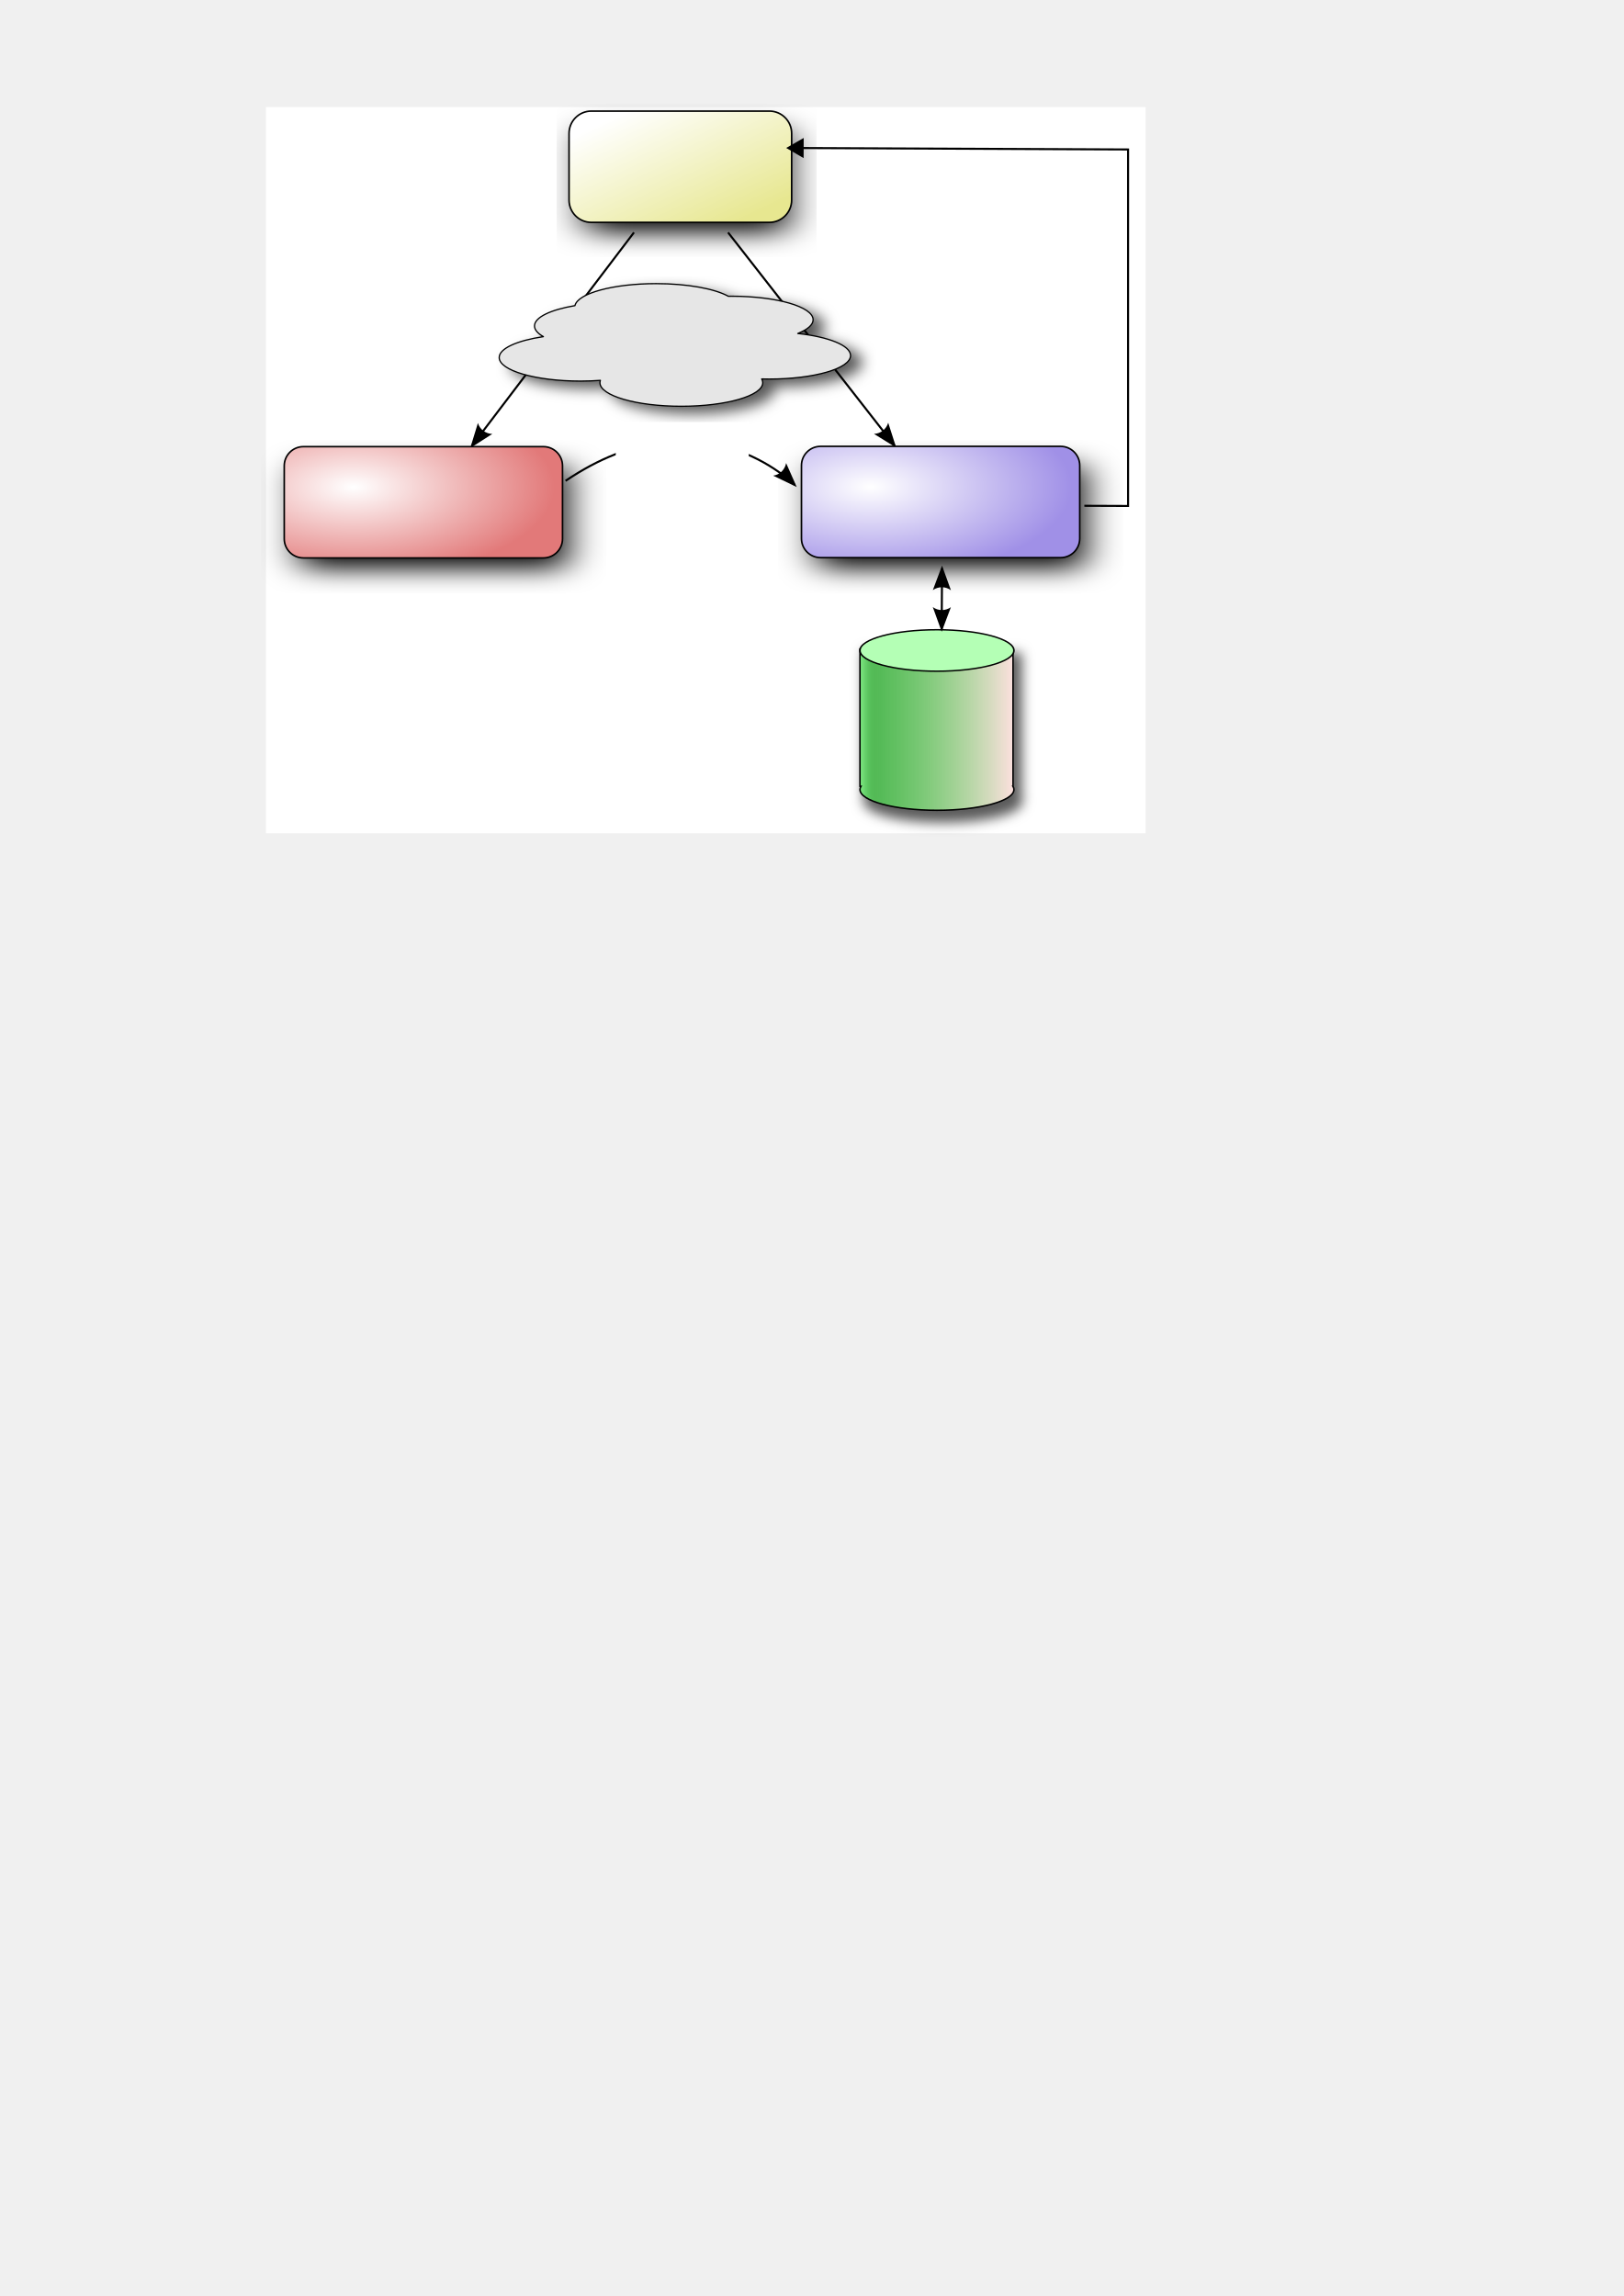
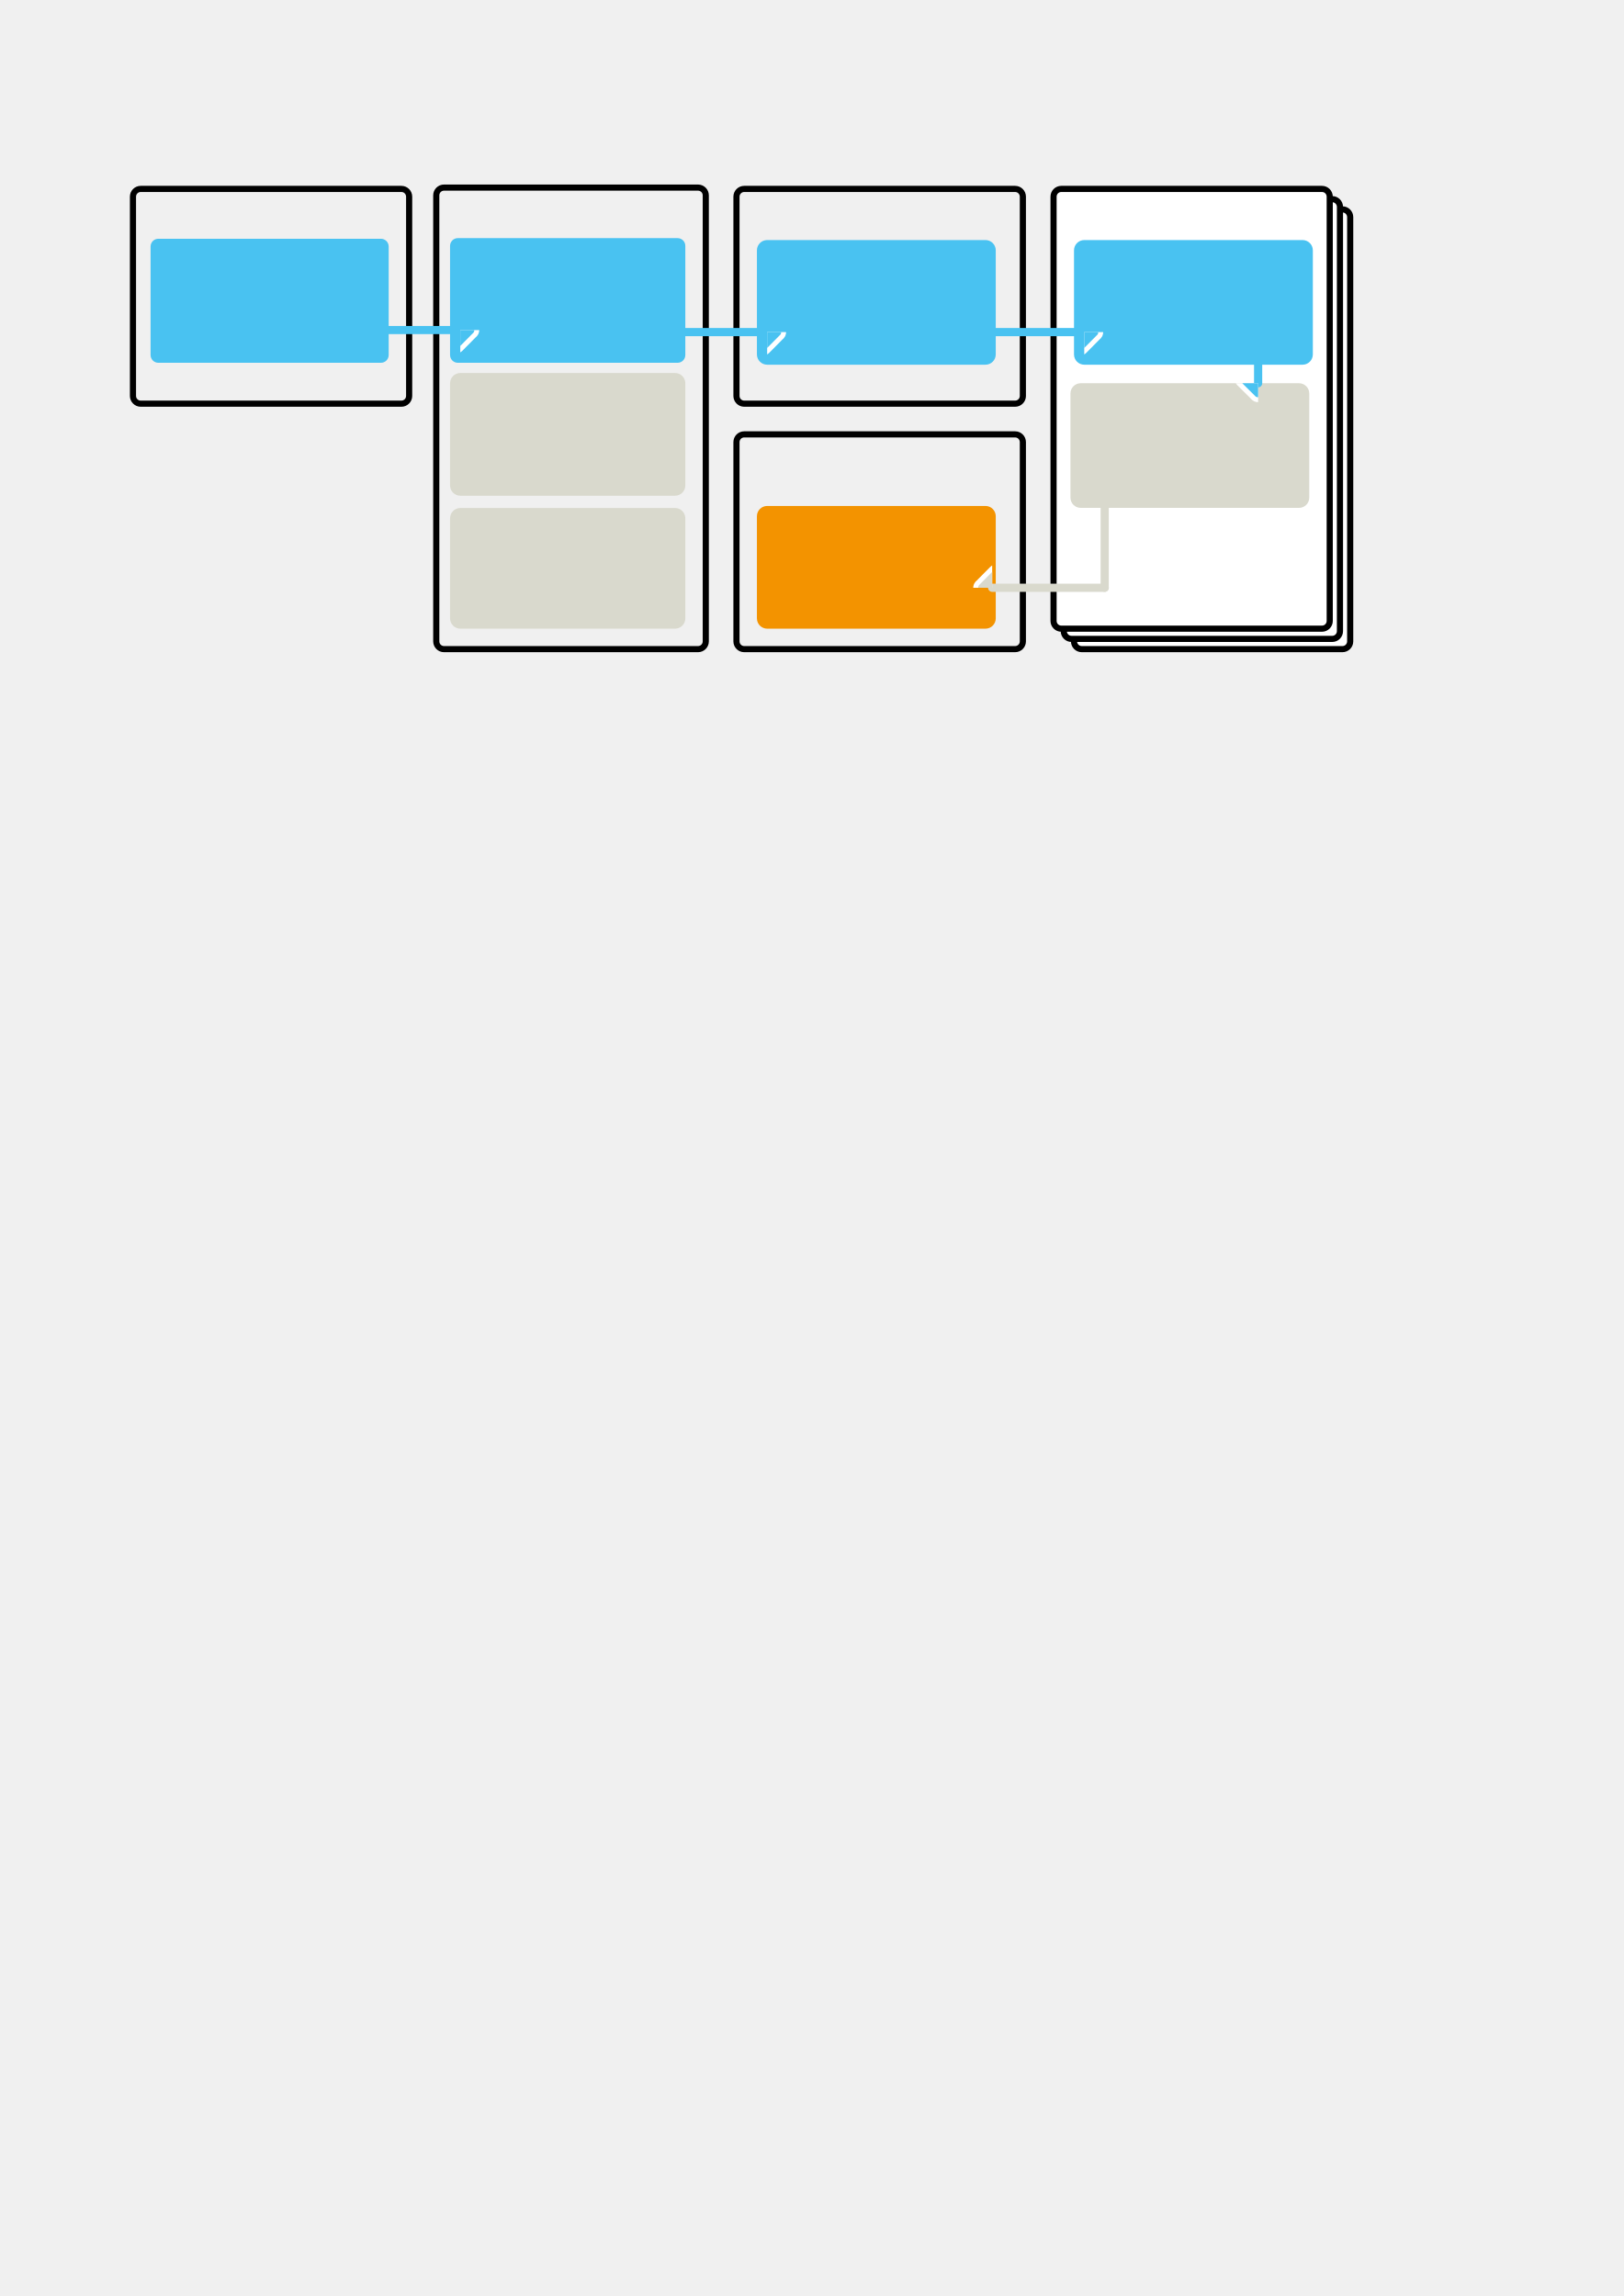
- <svg xmlns="http://www.w3.org/2000/svg" xmlns:xlink="http://www.w3.org/1999/xlink" width="210mm" height="297mm" id="svg1901">
+ <svg xmlns="http://www.w3.org/2000/svg" width="210mm" height="297mm" id="svg1901">
  <defs id="defs1903">
+     <marker id="marker44971" orient="auto" markerHeight="5.745" markerWidth="4.63">
+       <g id="g18059" transform="matrix(0.5,0,0,0.5,-185.643,-257.1966)">
+         <path id="path18061" d="M 370,508.656 C 369.139,508.715 368.391,509.278 368.094,510.094 C 367.824,510.836 368.036,511.629 368.531,512.219 L 366.781,512.219 C 366.739,512.214 366.699,512.221 366.656,512.219 L 366.656,516.594 L 366.781,516.594 L 368.531,516.594 C 367.852,517.453 367.834,518.709 368.625,519.5 C 369.476,520.351 370.899,520.351 371.75,519.5 L 375.094,516.125 C 375.127,516.096 375.158,516.064 375.188,516.031 C 375.22,516.012 375.251,515.991 375.281,515.969 C 375.282,515.968 375.5,515.688 375.5,515.688 C 375.5,515.687 375.493,515.643 375.5,515.625 C 375.501,515.622 375.53,515.628 375.531,515.625 C 375.57,515.573 375.582,515.573 375.625,515.5 C 375.762,515.265 375.792,515.128 375.781,515.156 C 375.818,515.065 375.8,515.044 375.812,515 C 375.823,514.99 375.834,514.979 375.844,514.969 C 375.904,514.745 375.932,514.452 375.906,514.188 C 375.893,513.984 375.847,513.89 375.844,513.875 C 375.844,513.865 375.844,513.854 375.844,513.844 C 375.87,513.941 375.859,513.86 375.75,513.594 C 375.698,513.463 375.66,513.374 375.625,513.312 C 375.573,513.223 375.492,513.05 375.281,512.844 L 371.75,509.312 C 371.294,508.826 370.665,508.601 370,508.656 z" style="fill:#ffffff;fill-opacity:1;fill-rule:evenodd;stroke:none;stroke-width:2;stroke-linecap:round;stroke-linejoin:round;stroke-miterlimit:4;stroke-opacity:1" />
+         <path id="path18063" d="M 366.656,515.406 L 371.281,515.406 L 369.469,517.219 C 369.072,517.616 369.072,518.259 369.469,518.656 C 369.866,519.053 370.509,519.053 370.906,518.656 L 374.344,515.188 L 374.438,515.125 C 374.443,515.119 374.432,515.1 374.438,515.094 C 374.493,515.037 374.553,514.977 374.594,514.906 C 374.622,514.857 374.637,514.802 374.656,514.75 C 374.669,514.719 374.678,514.688 374.688,514.656 C 374.719,514.54 374.73,514.431 374.719,514.312 C 374.715,514.255 374.701,514.213 374.688,514.156 C 374.677,514.116 374.672,514.071 374.656,514.031 C 374.64,513.99 374.616,513.945 374.594,513.906 C 374.548,513.828 374.5,513.749 374.438,513.688 L 370.906,510.156 C 370.697,509.933 370.398,509.818 370.094,509.844 C 369.699,509.871 369.354,510.128 369.219,510.5 C 369.084,510.872 369.183,511.288 369.469,511.562 L 371.344,513.406 L 366.656,513.406" style="fill:#d9d9cd;fill-opacity:1;fill-rule:evenodd;stroke:none;stroke-width:2;stroke-linecap:round;stroke-linejoin:round;stroke-miterlimit:4;stroke-dasharray:none;stroke-opacity:1" />
+       </g>
+     </marker>
+     <marker id="marker18095" orient="auto" markerHeight="5.745" markerWidth="4.63">
+       <g id="g11064" transform="matrix(0.5,0,0,0.5,-185.643,-257.1966)">
+         <path id="path11050" d="M 370,508.656 C 369.139,508.715 368.391,509.278 368.094,510.094 C 367.824,510.836 368.036,511.629 368.531,512.219 L 366.781,512.219 C 366.739,512.214 366.699,512.221 366.656,512.219 L 366.656,516.594 L 366.781,516.594 L 368.531,516.594 C 367.852,517.453 367.834,518.709 368.625,519.5 C 369.476,520.351 370.899,520.351 371.75,519.5 L 375.094,516.125 C 375.127,516.096 375.158,516.064 375.188,516.031 C 375.22,516.012 375.251,515.991 375.281,515.969 C 375.282,515.968 375.5,515.688 375.5,515.688 C 375.5,515.687 375.493,515.643 375.5,515.625 C 375.501,515.622 375.53,515.628 375.531,515.625 C 375.57,515.573 375.582,515.573 375.625,515.5 C 375.762,515.265 375.792,515.128 375.781,515.156 C 375.818,515.065 375.8,515.044 375.812,515 C 375.823,514.99 375.834,514.979 375.844,514.969 C 375.904,514.745 375.932,514.452 375.906,514.188 C 375.893,513.984 375.847,513.89 375.844,513.875 C 375.844,513.865 375.844,513.854 375.844,513.844 C 375.87,513.941 375.859,513.86 375.75,513.594 C 375.698,513.463 375.66,513.374 375.625,513.312 C 375.573,513.223 375.492,513.05 375.281,512.844 L 371.75,509.312 C 371.294,508.826 370.665,508.601 370,508.656 z" style="fill:#ffffff;fill-opacity:1;fill-rule:evenodd;stroke:none;stroke-width:2;stroke-linecap:round;stroke-linejoin:round;stroke-miterlimit:4;stroke-opacity:1" />
+         <path id="path11035" d="M 366.656,515.406 L 371.281,515.406 L 369.469,517.219 C 369.072,517.616 369.072,518.259 369.469,518.656 C 369.866,519.053 370.509,519.053 370.906,518.656 L 374.344,515.188 L 374.438,515.125 C 374.443,515.119 374.432,515.1 374.438,515.094 C 374.493,515.037 374.553,514.977 374.594,514.906 C 374.622,514.857 374.637,514.802 374.656,514.75 C 374.669,514.719 374.678,514.688 374.688,514.656 C 374.719,514.54 374.73,514.431 374.719,514.312 C 374.715,514.255 374.701,514.213 374.688,514.156 C 374.677,514.116 374.672,514.071 374.656,514.031 C 374.64,513.99 374.616,513.945 374.594,513.906 C 374.548,513.828 374.5,513.749 374.438,513.688 L 370.906,510.156 C 370.697,509.933 370.398,509.818 370.094,509.844 C 369.699,509.871 369.354,510.128 369.219,510.5 C 369.084,510.872 369.183,511.288 369.469,511.562 L 371.344,513.406 L 366.656,513.406" style="fill:#49c2f1;fill-opacity:1;fill-rule:evenodd;stroke:none;stroke-width:2;stroke-linecap:round;stroke-linejoin:round;stroke-miterlimit:4;stroke-dasharray:none;stroke-opacity:1" />
+       </g>
+     </marker>
    <marker orient="auto" refY="0.0" refX="0.0" id="TriangleOutL" style="overflow:visible">
      <path id="path3520" d="M 5.77,0.0 L -2.88,5.0 L -2.88,-5.0 L 5.77,0.0 z " style="fill-rule:evenodd;stroke:#000000;stroke-width:1.0pt;marker-start:none" transform="scale(0.8)" />
    </marker>
    <linearGradient id="linearGradient3503">
      <stop style="stop-color:#37ff40;stop-opacity:0.536;" offset="0" id="stop3505" />
      <stop style="stop-color:#ffe0e0;stop-opacity:1;" offset="1" id="stop3507" />
-     </linearGradient>
-     <radialGradient xlink:href="#linearGradient11516" id="radialGradient2550" gradientUnits="userSpaceOnUse" gradientTransform="matrix(1.32085,2.3843471e-3,-3.1056446e-3,0.596383,334.9344,78.7211)" cx="-147.5" cy="97.301" fx="-147.5" fy="97.301" r="109.429" />
-     <linearGradient id="linearGradient2279">
-       <stop style="stop-color:#ffffff;stop-opacity:1;" offset="0" id="stop2281" />
-       <stop style="stop-color:#ffffff;stop-opacity:0;" offset="1" id="stop2283" />
    </linearGradient>
    <marker orient="auto" refY="0" refX="0" id="Arrow2Lstart" style="overflow:visible">
      <path id="path6743" style="font-size:12px;fill-rule:evenodd;stroke-width:0.625;stroke-linejoin:round" d="M 8.719,4.034 L -2.207,0.016 L 8.719,-4.002 C 6.973,-1.63 6.983,1.616 8.719,4.034 z " transform="matrix(1.1,0,0,1.1,1.1,0)" />
    </marker>
    <linearGradient id="linearGradient19816">
      <stop id="stop19818" offset="0" style="stop-color:#ffffff;stop-opacity:1;" />
      <stop id="stop19820" offset="1" style="stop-color:#e7e790;stop-opacity:1;" />
    </linearGradient>
    <linearGradient id="linearGradient11516">
      <stop id="stop11518" offset="0" style="stop-color:#ffffff;stop-opacity:1" />
      <stop id="stop11520" offset="1" style="stop-color:#a090e7;stop-opacity:1" />
    </linearGradient>
    <linearGradient id="linearGradient11508">
      <stop id="stop11510" offset="0" style="stop-color:#ffffff;stop-opacity:1;" />
      <stop id="stop11512" offset="1" style="stop-color:#e27979;stop-opacity:1" />
    </linearGradient>
    <linearGradient id="linearGradient3286">
      <stop style="stop-color:#ffffff;stop-opacity:1;" offset="0" id="stop3288" />
      <stop style="stop-color:#79e291;stop-opacity:1;" offset="1" id="stop3290" />
    </linearGradient>
-     <filter x="-0.147" width="1.295" y="-0.245" height="1.49" id="filter12627">
-       <feGaussianBlur stdDeviation="9.752" id="feGaussianBlur12629" />
-     </filter>
    <marker orient="auto" refY="0" refX="0" id="Arrow2Lend" style="overflow:visible">
      <path id="path16811" style="font-size:12px;fill-rule:evenodd;stroke-width:0.625;stroke-linejoin:round" d="M 8.719,4.034 L -2.207,0.016 L 8.719,-4.002 C 6.973,-1.63 6.983,1.616 8.719,4.034 z " transform="matrix(-1.1,0,0,-1.1,-1.1,0)" />
    </marker>
-     <filter x="-0.04" width="1.08" y="-0.114" height="1.228" id="filter7800">
-       <feGaussianBlur stdDeviation="3.682" id="feGaussianBlur7802" />
-     </filter>
-     <linearGradient xlink:href="#linearGradient19816" id="linearGradient2259" gradientUnits="userSpaceOnUse" x1="174.357" y1="96.655" x2="220.021" y2="192.934" />
-     <linearGradient xlink:href="#linearGradient2279" id="linearGradient2289" gradientUnits="userSpaceOnUse" gradientTransform="translate(144.8894,49.30723)" x1="169.491" y1="95.934" x2="179.081" y2="95.934" />
-     <linearGradient xlink:href="#linearGradient3503" id="linearGradient3624" gradientUnits="userSpaceOnUse" x1="100.009" y1="427.016" x2="175.991" y2="427.016" gradientTransform="matrix(1.470388,0,0,1.470388,-57.58022,-472.0182)" />
-     <linearGradient xlink:href="#linearGradient2279" id="linearGradient3628" gradientUnits="userSpaceOnUse" gradientTransform="translate(382.7465,269.0215)" x1="310.111" y1="131.626" x2="152.253" y2="71.626" />
-     <filter id="filter3752">
-       <feGaussianBlur stdDeviation="4.079" id="feGaussianBlur3754" />
-     </filter>
-     <radialGradient xlink:href="#linearGradient11508" id="radialGradient2366" gradientUnits="userSpaceOnUse" gradientTransform="matrix(1.32085,2.3843471e-3,-3.1056446e-3,0.596383,334.9344,78.7211)" cx="-147.5" cy="97.301" fx="-147.5" fy="97.301" r="109.429" />
-     <linearGradient xlink:href="#linearGradient2279" id="linearGradient2380" gradientUnits="userSpaceOnUse" gradientTransform="translate(-123.9501,18.08674)" x1="169.491" y1="95.934" x2="179.081" y2="95.934" />
  </defs>
  <g id="layer1" style="opacity:1">
-     <rect style="opacity:1;color:#000000;fill:#ffffff;fill-opacity:1;fill-rule:nonzero;stroke:none;stroke-width:1;stroke-linecap:butt;stroke-linejoin:miter;marker:none;marker-start:none;marker-mid:none;marker-end:none;stroke-miterlimit:4;stroke-dasharray:none;stroke-dashoffset:0;stroke-opacity:1;visibility:visible;display:inline;overflow:visible;enable-background:accumulate" id="rect3641" width="430" height="355" x="130" y="52.362" />
-     <path style="opacity:1;fill:url(#linearGradient2380);fill-rule:evenodd;stroke:#000000;stroke-width:1px;stroke-linecap:butt;stroke-linejoin:miter;marker-start:none;marker-mid:none;marker-end:url(#Arrow2Lend);stroke-opacity:1;display:inline" d="M 309.89,113.654 L 230.655,217.98" id="path2378" />
-     <path style="opacity:1;fill:url(#linearGradient2289);fill-rule:evenodd;stroke:#000000;stroke-width:1px;stroke-linecap:butt;stroke-linejoin:miter;marker-start:none;marker-mid:none;marker-end:url(#Arrow2Lend);stroke-opacity:1;display:inline" d="M 355.894,113.654 L 437.26,217.837" id="path2287" />
-     <g style="opacity:1" id="g7816" transform="matrix(0.9396696,0,0,0.9396696,187.3296,-286.7088)">
-       <path id="path6783" d="M 147.972,456.222 C 125.538,456.222 107.18,461.284 105.737,467.666 C 93.157,469.79 84.691,473.717 84.691,478.23 C 84.691,480.232 86.368,482.129 89.318,483.798 C 75.681,485.833 66.328,489.929 66.328,494.669 C 66.328,501.428 85.29,506.932 108.665,506.932 C 112.221,506.932 115.661,506.782 118.962,506.543 C 118.822,506.949 118.737,507.356 118.737,507.772 C 118.737,514.531 137.699,520.035 161.074,520.035 C 184.449,520.035 203.432,514.531 203.432,507.772 C 203.432,507.102 203.237,506.447 202.879,505.806 C 204.158,505.84 205.459,505.868 206.769,505.868 C 230.143,505.868 249.106,500.384 249.106,493.625 C 249.106,488.385 237.671,483.907 221.652,482.161 C 226.666,480.149 229.636,477.683 229.636,475.016 C 229.636,468.257 210.653,462.773 187.279,462.773 C 186.683,462.773 186.108,462.787 185.518,462.794 C 178.443,458.885 164.277,456.222 147.972,456.222 z " style="opacity:0.649;fill:#000000;fill-opacity:1;stroke:#000000;stroke-width:0.655;stroke-linejoin:round;stroke-miterlimit:4;stroke-dasharray:none;stroke-opacity:1;filter:url(#filter7800)" />
-       <path id="path6768" d="M 141.972,452.69 C 119.538,452.69 101.18,457.752 99.737,464.134 C 87.157,466.257 78.691,470.184 78.691,474.698 C 78.691,476.7 80.368,478.597 83.318,480.266 C 69.681,482.301 60.328,486.397 60.328,491.137 C 60.328,497.896 79.29,503.4 102.665,503.4 C 106.221,503.4 109.661,503.25 112.962,503.011 C 112.822,503.416 112.737,503.823 112.737,504.239 C 112.737,510.998 131.699,516.502 155.074,516.502 C 178.449,516.502 197.432,510.998 197.432,504.239 C 197.432,503.57 197.237,502.915 196.879,502.274 C 198.158,502.308 199.459,502.335 200.769,502.335 C 224.143,502.335 243.106,496.852 243.106,490.093 C 243.106,484.852 231.671,480.374 215.652,478.628 C 220.666,476.617 223.636,474.151 223.636,471.483 C 223.636,464.725 204.653,459.241 181.279,459.241 C 180.683,459.241 180.108,459.254 179.518,459.261 C 172.443,455.353 158.277,452.69 141.972,452.69 z " style="fill:#e6e6e6;fill-opacity:1;stroke:#000000;stroke-width:0.655;stroke-linejoin:round;stroke-miterlimit:4;stroke-dasharray:none;stroke-opacity:1" />
-       <flowRoot transform="matrix(0.6800927,0,0,0.6800927,-19.74048,424.3917)" style="font-size:20px;text-align:center;text-anchor:middle;opacity:1" id="flowRoot7804" xml:space="preserve">
-         <flowRegion id="flowRegion7806">
-           <rect style="font-size:20px;text-align:center;text-anchor:middle" y="73.791" x="192.857" height="52.857" width="127.857" id="rect7808" />
-         </flowRegion>
-         <flowPara id="flowPara7810">Network</flowPara>
+     <rect style="opacity:1;fill:#ffffff;fill-opacity:1;fill-rule:nonzero;stroke:#000000;stroke-width:3;stroke-linecap:butt;stroke-linejoin:miter;marker:none;marker-start:none;marker-mid:none;marker-end:none;stroke-miterlimit:4;stroke-dasharray:none;stroke-dashoffset:0;stroke-opacity:1;visibility:visible;display:inline;overflow:visible;enable-background:accumulate" id="rect9341" width="135" height="215" x="525" y="102.362" ry="3.788" />
+     <rect style="opacity:1;fill:#ffffff;fill-opacity:1;fill-rule:nonzero;stroke:#000000;stroke-width:3;stroke-linecap:butt;stroke-linejoin:miter;marker:none;marker-start:none;marker-mid:none;marker-end:none;stroke-miterlimit:4;stroke-dasharray:none;stroke-dashoffset:0;stroke-opacity:1;visibility:visible;display:inline;overflow:visible;enable-background:accumulate" id="rect9332" width="135" height="215" x="520" y="97.362" ry="3.788" />
+     <g transform="translate(59.42939,-120.6713)" id="g3808">
+       <rect style="opacity:1;fill:#49c2f1;fill-opacity:1;fill-rule:nonzero;stroke:none;stroke-width:3;stroke-linecap:butt;stroke-linejoin:miter;marker:none;marker-start:none;marker-mid:none;marker-end:none;stroke-miterlimit:4;stroke-dasharray:none;stroke-dashoffset:0;stroke-opacity:1;visibility:visible;display:inline;overflow:visible;enable-background:accumulate" id="rect3810" width="116.397" height="60.632" x="14.173" y="237.402" ry="3.788" />
+       <flowRoot xml:space="preserve" style="font-size:12px;font-style:normal;font-variant:normal;font-weight:bold;font-stretch:normal;text-align:start;line-height:125%;writing-mode:lr-tb;text-anchor:start;fill:#ffffff;fill-opacity:1;stroke:none;stroke-width:1px;stroke-linecap:butt;stroke-linejoin:miter;stroke-opacity:1;font-family:Helvetica Rounded LT Std;-inkscape-font-specification:Helvetica Rounded LT Std Bold" id="flowRoot3812" transform="translate(20.94261,255.1655)">
+         <flowRegion id="flowRegion3814" />
+         <flowPara id="flowPara3818">Vaadin TestBench</flowPara>
+         <flowPara id="flowPara8620">Recorder</flowPara>
      </flowRoot>
    </g>
-     <g style="opacity:1" id="g2245" transform="matrix(0.6800927,0,0,0.6800927,210.1547,-22.10037)">
-       <rect transform="matrix(1.438166,0,0,0.916598,-117.6051,-13.97116)" ry="4.264" rx="7.953" y="152.362" x="160" height="80" width="100" id="rect2247" style="opacity:1;fill:#000000;fill-opacity:1;stroke:#000000;stroke-width:1.046;stroke-linejoin:round;stroke-miterlimit:4;stroke-dasharray:none;stroke-opacity:1;filter:url(#filter12627)" />
-       <rect y="112.362" x="100" height="80" width="160" id="rect2249" style="opacity:1;fill:url(#linearGradient2259);fill-opacity:1;stroke:#000000;stroke-width:1.145;stroke-linejoin:round;stroke-miterlimit:4;stroke-dasharray:none;stroke-opacity:1" ry="16.031" />
-       <flowRoot xml:space="preserve" id="flowRoot2251" style="font-size:20.585px;text-align:center;text-anchor:middle" transform="translate(-114.7875,66.15341)">
-         <flowRegion id="flowRegion2253">
-           <rect id="rect2255" width="207.143" height="28.571" x="192.857" y="73.791" style="font-size:20.585px;text-align:center;text-anchor:middle" />
-         </flowRegion>
-         <flowPara id="flowPara2257">Web Browser</flowPara>
+     <g style="opacity:1" transform="translate(50.82675,-145.0394)" id="g9183">
+       <rect style="opacity:1;fill:none;fill-opacity:1;fill-rule:nonzero;stroke:#000000;stroke-width:3;stroke-linecap:butt;stroke-linejoin:miter;marker:none;marker-start:none;marker-mid:none;marker-end:none;stroke-miterlimit:4;stroke-dasharray:none;stroke-dashoffset:0;stroke-opacity:1;visibility:visible;display:inline;overflow:visible;enable-background:accumulate" id="rect9185" width="135" height="105" x="14.173" y="237.402" ry="3.788" />
+       <flowRoot xml:space="preserve" style="font-size:12px;font-style:normal;font-variant:normal;font-weight:bold;font-stretch:normal;text-align:start;line-height:125%;writing-mode:lr-tb;text-anchor:start;fill:#000000;fill-opacity:1;stroke:none;stroke-width:1px;stroke-linecap:butt;stroke-linejoin:miter;stroke-opacity:1;font-family:Helvetica Rounded LT Std;-inkscape-font-specification:Helvetica Rounded LT Std Bold" id="flowRoot9187" transform="translate(20.94261,255.1655)">
+         <flowRegion id="flowRegion9189" />
+         <flowPara id="flowPara9193">Browser</flowPara>
      </flowRoot>
    </g>
-     <g style="opacity:1" id="g2534" transform="matrix(0.6800927,0,0,0.6800927,330.5675,145.2104)">
-       <rect transform="matrix(1.364117,0,0,0.9169701,-96.11513,-14.04208)" ry="4.264" rx="7.953" y="147.362" x="145" height="80" width="140" id="rect2536" style="opacity:1;fill:#000000;fill-opacity:1;stroke:#000000;stroke-width:1.046;stroke-linejoin:round;stroke-miterlimit:4;stroke-dasharray:none;stroke-opacity:1;filter:url(#filter12627)" />
-       <rect y="107.362" x="90" height="80" width="200" id="rect2538" style="opacity:1;fill:url(#radialGradient2550);fill-opacity:1;stroke:#000000;stroke-width:1.145;stroke-linejoin:round;stroke-miterlimit:4;stroke-dasharray:none;stroke-opacity:1" ry="13.741" />
-       <flowRoot xml:space="preserve" id="flowRoot2540" style="font-size:20.585px;text-align:center;text-anchor:middle" transform="translate(-103.0244,51.44953)">
-         <flowRegion id="flowRegion2542">
-           <rect id="rect2544" width="197.143" height="58.571" x="192.857" y="73.791" style="font-size:20.585px;text-align:center;text-anchor:middle" />
-         </flowRegion>
-         <flowPara id="flowPara2548">IT Mill Testing</flowPara>
-         <flowPara id="flowPara2251">Tools Server</flowPara>
+     <g style="opacity:1" transform="translate(199.0814,-145.6833)" id="g9197">
+       <rect style="opacity:1;fill:none;fill-opacity:1;fill-rule:nonzero;stroke:#000000;stroke-width:3;stroke-linecap:butt;stroke-linejoin:miter;marker:none;marker-start:none;marker-mid:none;marker-end:none;stroke-miterlimit:4;stroke-dasharray:none;stroke-dashoffset:0;stroke-opacity:1;visibility:visible;display:inline;overflow:visible;enable-background:accumulate" id="rect9199" width="131.745" height="225.644" x="14.173" y="237.402" ry="3.788" />
+       <flowRoot xml:space="preserve" style="font-size:12px;font-style:normal;font-variant:normal;font-weight:bold;font-stretch:normal;text-align:start;line-height:125%;writing-mode:lr-tb;text-anchor:start;fill:#000000;fill-opacity:1;stroke:none;stroke-width:1px;stroke-linecap:butt;stroke-linejoin:miter;stroke-opacity:1;font-family:Helvetica Rounded LT Std;-inkscape-font-specification:Helvetica Rounded LT Std Bold" id="flowRoot9201" transform="translate(20.94261,255.1655)">
+         <flowRegion id="flowRegion9203" />
+         <flowPara id="flowPara9205">Test Server</flowPara>
      </flowRoot>
    </g>
-     <g style="opacity:1" id="g2505" transform="matrix(0.6800927,0,0,0.6800927,329.1599,248.8732)">
-       <g id="g3615" transform="translate(44.11163,-5.441934)">
-         <path id="path3511" d="M 92.964,107.747 L 92.964,213.105 L 93.653,213.105 C 93.2,213.872 92.964,214.693 92.964,215.494 C 92.964,223.719 117.741,230.382 148.287,230.382 C 178.833,230.382 203.61,223.719 203.61,215.494 C 203.61,214.693 203.374,213.872 202.921,213.105 L 202.967,213.105 L 202.967,109.233 L 92.964,107.747 z " style="opacity:0.644;color:#000000;fill:#000000;fill-opacity:1;fill-rule:nonzero;stroke:#000000;stroke-width:1.077;stroke-linecap:butt;stroke-linejoin:miter;marker:none;marker-start:none;marker-mid:none;marker-end:none;stroke-miterlimit:4;stroke-dasharray:none;stroke-dashoffset:0;stroke-opacity:1;visibility:visible;display:inline;overflow:visible;filter:url(#filter3752);enable-background:accumulate" transform="matrix(1.026451,0,0,0.9998851,-2.451927,1.9417089e-2)" />
-         <path id="path2521" d="M 90.01,106.054 L 90.01,204.728 L 90.699,204.728 C 90.246,205.495 90.01,206.316 90.01,207.117 C 90.01,215.342 114.788,222.005 145.333,222.005 C 175.879,222.005 200.657,215.342 200.657,207.117 C 200.657,206.316 200.421,205.495 199.967,204.728 L 200.013,204.728 L 200.013,105.683 L 90.01,106.054 z " style="opacity:1;color:#000000;fill:url(#linearGradient3624);fill-opacity:1;fill-rule:nonzero;stroke:#000000;stroke-width:1.077;stroke-linecap:butt;stroke-linejoin:miter;marker:none;marker-start:none;marker-mid:none;marker-end:none;stroke-miterlimit:4;stroke-dasharray:none;stroke-dashoffset:0;stroke-opacity:1;visibility:visible;display:inline;overflow:visible;enable-background:accumulate" />
-         <flowRoot transform="translate(-144.914,66.78438)" style="font-size:20.585px;text-align:center;text-anchor:middle" id="flowRoot2511" xml:space="preserve">
-           <flowRegion id="flowRegion2513">
-             <rect style="font-size:20.585px;text-align:center;text-anchor:middle" y="73.791" x="192.857" height="58.571" width="197.143" id="rect2515" />
-           </flowRegion>
-           <flowPara id="flowPara2517">Test</flowPara>
-           <flowPara id="flowPara2253">Database</flowPara>
-         </flowRoot>
-         <path transform="matrix(1.139278,0,0,1.017609,-22.30338,-373.2048)" d="M 195.714 472.005 A 48.571 14.643 0 1 1  98.571,472.005 A 48.571 14.643 0 1 1  195.714 472.005 z" id="path3497" style="opacity:1;color:#000000;fill:#b4ffb5;fill-opacity:1;fill-rule:nonzero;stroke:#000000;stroke-width:1;stroke-linecap:butt;stroke-linejoin:miter;marker:none;marker-start:none;marker-mid:none;marker-end:none;stroke-miterlimit:4;stroke-dasharray:none;stroke-dashoffset:0;stroke-opacity:1;visibility:visible;display:inline;overflow:visible;enable-background:accumulate" />
-       </g>
-     </g>
-     <path style="opacity:1;fill:url(#linearGradient3628);fill-opacity:1;fill-rule:evenodd;stroke:#000000;stroke-width:1px;stroke-linecap:butt;stroke-linejoin:miter;marker-start:url(#Arrow2Lstart);marker-mid:none;marker-end:url(#Arrow2Lend);stroke-opacity:1;display:inline" d="M 460.499,277.847 L 460.307,307.518" id="path3626" />
-     <g style="opacity:1" id="g2328" transform="matrix(0.6800927,0,0,0.6800927,77.74078,145.3533)">
-       <rect transform="matrix(1.364117,0,0,0.9169701,-96.11513,-14.04208)" ry="4.264" rx="7.953" y="147.362" x="145" height="80" width="140" id="rect2330" style="opacity:1;fill:#000000;fill-opacity:1;stroke:#000000;stroke-width:1.046;stroke-linejoin:round;stroke-miterlimit:4;stroke-dasharray:none;stroke-opacity:1;filter:url(#filter12627)" />
-       <rect y="107.362" x="90" height="80" width="200" id="rect2332" style="opacity:1;fill:url(#radialGradient2366);fill-opacity:1;stroke:#000000;stroke-width:1.145;stroke-linejoin:round;stroke-miterlimit:4;stroke-dasharray:none;stroke-opacity:1" ry="13.741" />
-       <flowRoot xml:space="preserve" id="flowRoot2334" style="font-size:20.585px;text-align:center;text-anchor:middle" transform="translate(-103.0244,48.50875)">
-         <flowRegion id="flowRegion2336">
-           <rect id="rect2338" width="197.143" height="58.571" x="192.857" y="73.791" style="font-size:20.585px;text-align:center;text-anchor:middle" />
-         </flowRegion>
-         <flowPara id="flowPara2342">Application</flowPara>
-         <flowPara id="flowPara4021">Under Testing</flowPara>
+     <g style="opacity:1" transform="translate(205.8268,-40.03937)" id="g9207">
+       <rect style="opacity:1;fill:#d9d9cd;fill-opacity:1;fill-rule:nonzero;stroke:none;stroke-width:3;stroke-linecap:butt;stroke-linejoin:miter;marker:none;marker-start:none;marker-mid:none;marker-end:none;stroke-miterlimit:4;stroke-dasharray:none;stroke-dashoffset:0;stroke-opacity:1;visibility:visible;display:inline;overflow:visible;enable-background:accumulate" id="rect9209" width="115" height="60" x="14.173" y="222.401" ry="5.025" />
+       <flowRoot xml:space="preserve" style="font-size:12px;font-style:normal;font-variant:normal;font-weight:bold;font-stretch:normal;text-align:start;line-height:125%;writing-mode:lr-tb;text-anchor:start;fill:#000000;fill-opacity:1;stroke:none;stroke-width:1px;stroke-linecap:butt;stroke-linejoin:miter;stroke-opacity:1;font-family:Helvetica Rounded LT Std;-inkscape-font-specification:Helvetica Rounded LT Std Bold" id="flowRoot9211" transform="translate(20.94261,239.1655)">
+         <flowRegion id="flowRegion9213" />
+         <flowPara id="flowPara9217">Test Suite</flowPara>
      </flowRoot>
    </g>
-     <path style="opacity:1;fill:none;fill-rule:evenodd;stroke:#000000;stroke-width:1px;stroke-linecap:butt;stroke-linejoin:miter;marker-end:url(#Arrow2Lend);stroke-opacity:1;display:inline" d="M 276.459,235.089 C 342.888,190.089 388.529,237.167 388.529,237.167" id="path3409" />
-     <path style="fill:none;fill-rule:evenodd;stroke:#000000;stroke-width:1px;stroke-linecap:butt;stroke-linejoin:miter;stroke-opacity:1;marker-end:url(#TriangleOutL)" d="M 530.043,247.276 L 551.429,247.362 L 551.429,73.076 L 390,72.362" id="path3417" />
-     <flowRoot transform="matrix(0.6800927,0,0,0.6800927,291.7015,5.51191)" style="font-size:17.645px;font-style:normal;font-variant:normal;font-weight:normal;font-stretch:normal;text-align:center;line-height:125%;writing-mode:lr-tb;text-anchor:middle;opacity:1;font-family:Bitstream Vera Sans" id="flowRoot3625" xml:space="preserve">
-       <flowRegion id="flowRegion3627">
-         <rect style="font-size:17.645px;font-style:normal;font-variant:normal;font-weight:normal;font-stretch:normal;text-align:center;line-height:125%;writing-mode:lr-tb;text-anchor:middle;font-family:Bitstream Vera Sans" y="73.791" x="192.857" height="52.857" width="127.857" id="rect3629" />
-       </flowRegion>
-       <flowPara id="flowPara3631">Run Tests</flowPara>
-     </flowRoot>
-     <g id="g3663" transform="translate(0,-24)">
-       <rect y="230.362" x="301" height="30" width="65" id="rect3643" style="opacity:1;color:#000000;fill:#ffffff;fill-opacity:1;fill-rule:nonzero;stroke:none;stroke-width:1;stroke-linecap:butt;stroke-linejoin:miter;marker:none;marker-start:none;marker-mid:none;marker-end:none;stroke-miterlimit:4;stroke-dasharray:none;stroke-dashoffset:0;stroke-opacity:1;visibility:visible;display:inline;overflow:visible;enable-background:accumulate" />
-       <flowRoot xml:space="preserve" id="flowRoot3617" style="font-size:17.645px;font-style:normal;font-variant:normal;font-weight:normal;font-stretch:normal;text-align:center;line-height:125%;writing-mode:lr-tb;text-anchor:middle;opacity:1;font-family:Bitstream Vera Sans" transform="matrix(0.6800927,0,0,0.6800927,157.0388,181.0532)">
-         <flowRegion id="flowRegion3619">
-           <rect id="rect3621" width="127.857" height="52.857" x="192.857" y="73.791" style="font-size:17.645px;font-style:normal;font-variant:normal;font-weight:normal;font-stretch:normal;text-align:center;line-height:125%;writing-mode:lr-tb;text-anchor:middle;font-family:Bitstream Vera Sans" />
-         </flowRegion>
-         <flowPara id="flowPara3623">Save Test Cases</flowPara>
+     <g style="opacity:1" transform="translate(205.8268,-120.9833)" id="g9221">
+       <rect style="opacity:1;fill:#49c2f1;fill-opacity:1;fill-rule:nonzero;stroke:none;stroke-width:3;stroke-linecap:butt;stroke-linejoin:miter;marker:none;marker-start:none;marker-mid:none;marker-end:none;stroke-miterlimit:4;stroke-dasharray:none;stroke-dashoffset:0;stroke-opacity:1;visibility:visible;display:inline;overflow:visible;enable-background:accumulate" id="rect9223" width="115" height="60.944" x="14.173" y="237.402" ry="3.788" />
+       <flowRoot xml:space="preserve" style="font-size:12px;font-style:normal;font-variant:normal;font-weight:bold;font-stretch:normal;text-align:start;line-height:125%;writing-mode:lr-tb;text-anchor:start;fill:#ffffff;fill-opacity:1;stroke:none;stroke-width:1px;stroke-linecap:butt;stroke-linejoin:miter;stroke-opacity:1;font-family:Helvetica Rounded LT Std;-inkscape-font-specification:Helvetica Rounded LT Std Bold" id="flowRoot9225" transform="translate(18.94261,255.1655)">
+         <flowRegion id="flowRegion9227" />
+         <flowPara id="flowPara9229">Vaadin TestBench</flowPara>
+         <flowPara id="flowPara9231">Library</flowPara>
      </flowRoot>
    </g>
-     <flowRoot transform="matrix(0.6800927,0,0,0.6800927,69.47237,55.05318)" style="font-size:17.645px;font-style:normal;font-variant:normal;font-weight:normal;font-stretch:normal;text-align:center;line-height:125%;writing-mode:lr-tb;text-anchor:middle;opacity:1;font-family:Bitstream Vera Sans" id="flowRoot3670" xml:space="preserve">
-       <flowRegion id="flowRegion3672">
-         <rect style="font-size:17.645px;font-style:normal;font-variant:normal;font-weight:normal;font-stretch:normal;text-align:center;line-height:125%;writing-mode:lr-tb;text-anchor:middle;font-family:Bitstream Vera Sans" y="73.791" x="192.857" height="52.857" width="127.857" id="rect3674" />
-       </flowRegion>
-       <flowPara id="flowPara3676">Record/Play</flowPara>
-       <flowPara id="flowPara3678">Tests</flowPara>
-     </flowRoot>
-     <flowRoot transform="matrix(0.6800927,0,0,0.6800927,243.3834,56.05388)" style="font-size:17.645px;font-style:normal;font-variant:normal;font-weight:normal;font-stretch:normal;text-align:center;line-height:125%;writing-mode:lr-tb;text-anchor:middle;opacity:1;font-family:Bitstream Vera Sans" id="flowRoot3680" xml:space="preserve">
-       <flowRegion id="flowRegion3682">
-         <rect style="font-size:17.645px;font-style:normal;font-variant:normal;font-weight:normal;font-stretch:normal;text-align:center;line-height:125%;writing-mode:lr-tb;text-anchor:middle;font-family:Bitstream Vera Sans" y="73.791" x="192.857" height="48.571" width="147.143" id="rect3684" />
-       </flowRegion>
-       <flowPara id="flowPara3686">Manage</flowPara>
-       <flowPara id="flowPara3688">Tests &amp; Results</flowPara>
-     </flowRoot>
+     <g style="opacity:1" transform="translate(205.8268,25.96063)" id="g9233">
+       <rect style="opacity:1;fill:#d9d9cd;fill-opacity:1;fill-rule:nonzero;stroke:none;stroke-width:3;stroke-linecap:butt;stroke-linejoin:miter;marker:none;marker-start:none;marker-mid:none;marker-end:none;stroke-miterlimit:4;stroke-dasharray:none;stroke-dashoffset:0;stroke-opacity:1;visibility:visible;display:inline;overflow:visible;enable-background:accumulate" id="rect9235" width="115" height="59" x="14.173" y="222.401" ry="5.025" />
+       <flowRoot xml:space="preserve" style="font-size:12px;font-style:normal;font-variant:normal;font-weight:bold;font-stretch:normal;text-align:start;line-height:125%;writing-mode:lr-tb;text-anchor:start;fill:#000000;fill-opacity:1;stroke:none;stroke-width:1px;stroke-linecap:butt;stroke-linejoin:miter;stroke-opacity:1;font-family:Helvetica Rounded LT Std;-inkscape-font-specification:Helvetica Rounded LT Std Bold" id="flowRoot9237" transform="translate(20.94261,237.1655)">
+         <flowRegion id="flowRegion9239" />
+         <flowPara id="flowPara9241">Reference</flowPara>
+         <flowPara id="flowPara9243">Images</flowPara>
+       </flowRoot>
+     </g>
+     <g style="opacity:1" transform="translate(349.7681,-145.6713)" id="g9245">
+       <rect style="opacity:1;fill:none;fill-opacity:1;fill-rule:nonzero;stroke:#000000;stroke-width:3;stroke-linecap:butt;stroke-linejoin:miter;marker:none;marker-start:none;marker-mid:none;marker-end:none;stroke-miterlimit:4;stroke-dasharray:none;stroke-dashoffset:0;stroke-opacity:1;visibility:visible;display:inline;overflow:visible;enable-background:accumulate" id="rect9247" width="140" height="105" x="10.232" y="238.033" ry="3.788" />
+       <flowRoot xml:space="preserve" style="font-size:12px;font-style:normal;font-variant:normal;font-weight:bold;font-stretch:normal;text-align:start;line-height:125%;writing-mode:lr-tb;text-anchor:start;fill:#000000;fill-opacity:1;stroke:none;stroke-width:1px;stroke-linecap:butt;stroke-linejoin:miter;stroke-opacity:1;font-family:Helvetica Rounded LT Std;-inkscape-font-specification:Helvetica Rounded LT Std Bold" id="flowRoot9249" transform="translate(18.76017,255.1655)">
+         <flowRegion id="flowRegion9251" />
+         <flowPara id="flowPara9253">Grid Hub Server</flowPara>
+       </flowRoot>
+     </g>
+     <g style="opacity:1" transform="translate(355.8268,-105.0393)" id="g9255">
+       <rect style="opacity:1;fill:#49c2f1;fill-opacity:1;fill-rule:nonzero;stroke:none;stroke-width:3;stroke-linecap:butt;stroke-linejoin:miter;marker:none;marker-start:none;marker-mid:none;marker-end:none;stroke-miterlimit:4;stroke-dasharray:none;stroke-dashoffset:0;stroke-opacity:1;visibility:visible;display:inline;overflow:visible;enable-background:accumulate" id="rect9257" width="116.745" height="60.944" x="14.173" y="222.401" ry="5.025" />
+       <flowRoot xml:space="preserve" style="font-size:12px;font-style:normal;font-variant:normal;font-weight:bold;font-stretch:normal;text-align:start;line-height:125%;writing-mode:lr-tb;text-anchor:start;fill:#ffffff;fill-opacity:1;stroke:none;stroke-width:1px;stroke-linecap:butt;stroke-linejoin:miter;stroke-opacity:1;font-family:Helvetica Rounded LT Std;-inkscape-font-specification:Helvetica Rounded LT Std Bold" id="flowRoot9259" transform="translate(20.94261,239.1655)">
+         <flowRegion id="flowRegion9261" />
+         <flowPara id="flowPara9263">Vaadin TestBench</flowPara>
+         <flowPara id="flowPara9265">Grid Hub</flowPara>
+       </flowRoot>
+     </g>
+     <g style="opacity:1;fill:#ffffff;fill-opacity:1" transform="translate(500.8268,-145.0394)" id="g9267">
+       <rect style="opacity:1;fill:#ffffff;fill-opacity:1;fill-rule:nonzero;stroke:#000000;stroke-width:3;stroke-linecap:butt;stroke-linejoin:miter;marker:none;marker-start:none;marker-mid:none;marker-end:none;stroke-miterlimit:4;stroke-dasharray:none;stroke-dashoffset:0;stroke-opacity:1;visibility:visible;display:inline;overflow:visible;enable-background:accumulate" id="rect9269" width="135" height="215" x="14.173" y="237.402" ry="3.788" />
+       <flowRoot xml:space="preserve" style="font-size:12px;font-style:normal;font-variant:normal;font-weight:bold;font-stretch:normal;text-align:start;line-height:125%;writing-mode:lr-tb;text-anchor:start;fill:#000000;fill-opacity:1;stroke:none;stroke-width:1px;stroke-linecap:butt;stroke-linejoin:miter;stroke-opacity:1;font-family:Helvetica Rounded LT Std;-inkscape-font-specification:Helvetica Rounded LT Std Bold" id="flowRoot9271" transform="translate(20.94261,255.1655)">
+         <flowRegion id="flowRegion9273" />
+         <flowPara id="flowPara9275">Grid Node</flowPara>
+       </flowRoot>
+     </g>
+     <g style="opacity:1" transform="translate(510.8268,-105.0393)" id="g9277">
+       <rect style="opacity:1;fill:#49c2f1;fill-opacity:1;fill-rule:nonzero;stroke:none;stroke-width:3;stroke-linecap:butt;stroke-linejoin:miter;marker:none;marker-start:none;marker-mid:none;marker-end:none;stroke-miterlimit:4;stroke-dasharray:none;stroke-dashoffset:0;stroke-opacity:1;visibility:visible;display:inline;overflow:visible;enable-background:accumulate" id="rect9279" width="116.745" height="60.944" x="14.173" y="222.401" ry="5.025" />
+       <flowRoot xml:space="preserve" style="font-size:12px;font-style:normal;font-variant:normal;font-weight:bold;font-stretch:normal;text-align:start;line-height:125%;writing-mode:lr-tb;text-anchor:start;fill:#ffffff;fill-opacity:1;stroke:none;stroke-width:1px;stroke-linecap:butt;stroke-linejoin:miter;stroke-opacity:1;font-family:Helvetica Rounded LT Std;-inkscape-font-specification:Helvetica Rounded LT Std Bold" id="flowRoot9281" transform="translate(20.94261,240.5183)">
+         <flowRegion id="flowRegion9283" />
+         <flowPara id="flowPara9285">Vaadin TestBench</flowPara>
+         <flowPara id="flowPara9287">Remote Control</flowPara>
+       </flowRoot>
+     </g>
+     <g style="opacity:1" transform="translate(509.0814,-35.03929)" id="g9289">
+       <rect style="opacity:1;fill:#d9d9cd;fill-opacity:1;fill-rule:nonzero;stroke:none;stroke-width:3;stroke-linecap:butt;stroke-linejoin:miter;marker:none;marker-start:none;marker-mid:none;marker-end:none;stroke-miterlimit:4;stroke-dasharray:none;stroke-dashoffset:0;stroke-opacity:1;visibility:visible;display:inline;overflow:visible;enable-background:accumulate" id="rect9291" width="116.745" height="60.944" x="14.173" y="222.401" ry="5.025" />
+       <flowRoot xml:space="preserve" style="font-size:12px;font-style:normal;font-variant:normal;font-weight:bold;font-stretch:normal;text-align:start;line-height:125%;writing-mode:lr-tb;text-anchor:start;fill:#000000;fill-opacity:1;stroke:none;stroke-width:1px;stroke-linecap:butt;stroke-linejoin:miter;stroke-opacity:1;font-family:Helvetica Rounded LT Std;-inkscape-font-specification:Helvetica Rounded LT Std Bold" id="flowRoot9293" transform="translate(20.94261,240.5183)">
+         <flowRegion id="flowRegion9295" />
+         <flowPara id="flowPara9297">Browser</flowPara>
+         <flowPara id="flowPara9299">Firefox, IE, Safari,</flowPara>
+         <flowPara id="flowPara9907">Chrome, ...</flowPara>
+       </flowRoot>
+     </g>
+     <g style="opacity:1" transform="translate(345.8268,-9.862335)" id="g9301">
+       <rect style="opacity:1;fill:none;fill-opacity:1;fill-rule:nonzero;stroke:#000000;stroke-width:3;stroke-linecap:butt;stroke-linejoin:miter;marker:none;marker-start:none;marker-mid:none;marker-end:none;stroke-miterlimit:4;stroke-dasharray:none;stroke-dashoffset:0;stroke-opacity:1;visibility:visible;display:inline;overflow:visible;enable-background:accumulate" id="rect9303" width="140" height="105" x="14.173" y="222.225" ry="3.788" />
+       <flowRoot xml:space="preserve" style="font-size:12px;font-style:normal;font-variant:normal;font-weight:bold;font-stretch:normal;text-align:start;line-height:125%;writing-mode:lr-tb;text-anchor:start;fill:#000000;fill-opacity:1;stroke:none;stroke-width:1px;stroke-linecap:butt;stroke-linejoin:miter;stroke-opacity:1;font-family:Helvetica Rounded LT Std;-inkscape-font-specification:Helvetica Rounded LT Std Bold" id="flowRoot9305" transform="translate(23.7817,242.0128)">
+         <flowRegion id="flowRegion9307" />
+         <flowPara id="flowPara9309">Application Server</flowPara>
+       </flowRoot>
+     </g>
+     <g style="opacity:1" transform="translate(355.8268,24.01671)" id="g9311">
+       <rect style="opacity:1;fill:#f39300;fill-opacity:1;fill-rule:nonzero;stroke:none;stroke-width:3;stroke-linecap:butt;stroke-linejoin:miter;marker:none;marker-start:none;marker-mid:none;marker-end:none;stroke-miterlimit:4;stroke-dasharray:none;stroke-dashoffset:0;stroke-opacity:1;visibility:visible;display:inline;overflow:visible;enable-background:accumulate" id="rect9313" width="116.745" height="60" x="14.173" y="223.345" ry="5.025" />
+       <flowRoot xml:space="preserve" style="font-size:12px;font-style:normal;font-variant:normal;font-weight:bold;font-stretch:normal;text-align:start;line-height:125%;writing-mode:lr-tb;text-anchor:start;fill:#ffffff;fill-opacity:1;stroke:none;stroke-width:1px;stroke-linecap:butt;stroke-linejoin:miter;stroke-opacity:1;font-family:Helvetica Rounded LT Std;-inkscape-font-specification:Helvetica Rounded LT Std Bold" id="flowRoot9315" transform="translate(20.94261,239.1655)">
+         <flowRegion id="flowRegion9317" />
+         <flowPara id="flowPara9321">Application Under</flowPara>
+         <flowPara id="flowPara9325">Testing</flowPara>
+       </flowRoot>
+     </g>
+     <path style="fill:none;fill-opacity:1;fill-rule:evenodd;stroke:#49c2f1;stroke-width:4;stroke-linecap:round;stroke-linejoin:round;marker-start:none;marker-mid:none;marker-end:url(#marker18095);stroke-miterlimit:4;stroke-dasharray:none;stroke-opacity:1;display:inline" d="M 185,161.362 L 225,161.362" id="path8616" />
+     <g style="opacity:1" transform="translate(558.3534,-179.7353)" id="g9330" />
+     <path id="path2882" d="M 540,287.362 L 485,287.362" style="fill:none;fill-opacity:1;fill-rule:evenodd;stroke:#d9d9cd;stroke-width:4;stroke-linecap:round;stroke-linejoin:round;marker-start:none;marker-mid:none;marker-end:url(#marker44971);stroke-miterlimit:4;stroke-dasharray:none;stroke-opacity:1;display:inline" />
+     <path id="path9348" d="M 540,287.362 L 540,242.362" style="opacity:1;fill:none;fill-opacity:1;fill-rule:evenodd;stroke:#d9d9cd;stroke-width:4;stroke-linecap:round;stroke-linejoin:round;marker-start:none;marker-mid:none;marker-end:none;stroke-miterlimit:4;stroke-dasharray:none;stroke-opacity:1;display:inline" />
+     <path style="opacity:1;fill:none;fill-opacity:1;fill-rule:evenodd;stroke:#49c2f1;stroke-width:4;stroke-linecap:round;stroke-linejoin:round;marker-start:none;marker-mid:none;marker-end:url(#marker18095);stroke-miterlimit:4;stroke-dasharray:none;stroke-opacity:1;display:inline" d="M 330,162.362 L 375,162.362" id="path9350" />
+     <path style="opacity:1;fill:none;fill-opacity:1;fill-rule:evenodd;stroke:#49c2f1;stroke-width:4;stroke-linecap:round;stroke-linejoin:round;marker-start:none;marker-mid:none;marker-end:url(#marker18095);stroke-miterlimit:4;stroke-dasharray:none;stroke-opacity:1;display:inline" d="M 485,162.362 L 530,162.362" id="path9352" />
+     <path style="opacity:1;fill:none;fill-opacity:1;fill-rule:evenodd;stroke:#49c2f1;stroke-width:4;stroke-linecap:round;stroke-linejoin:round;marker-start:none;marker-mid:none;marker-end:url(#marker18095);stroke-miterlimit:4;stroke-dasharray:none;stroke-opacity:1;display:inline" d="M 615,172.362 L 615,187.362" id="path9905" />
  </g>
</svg>
